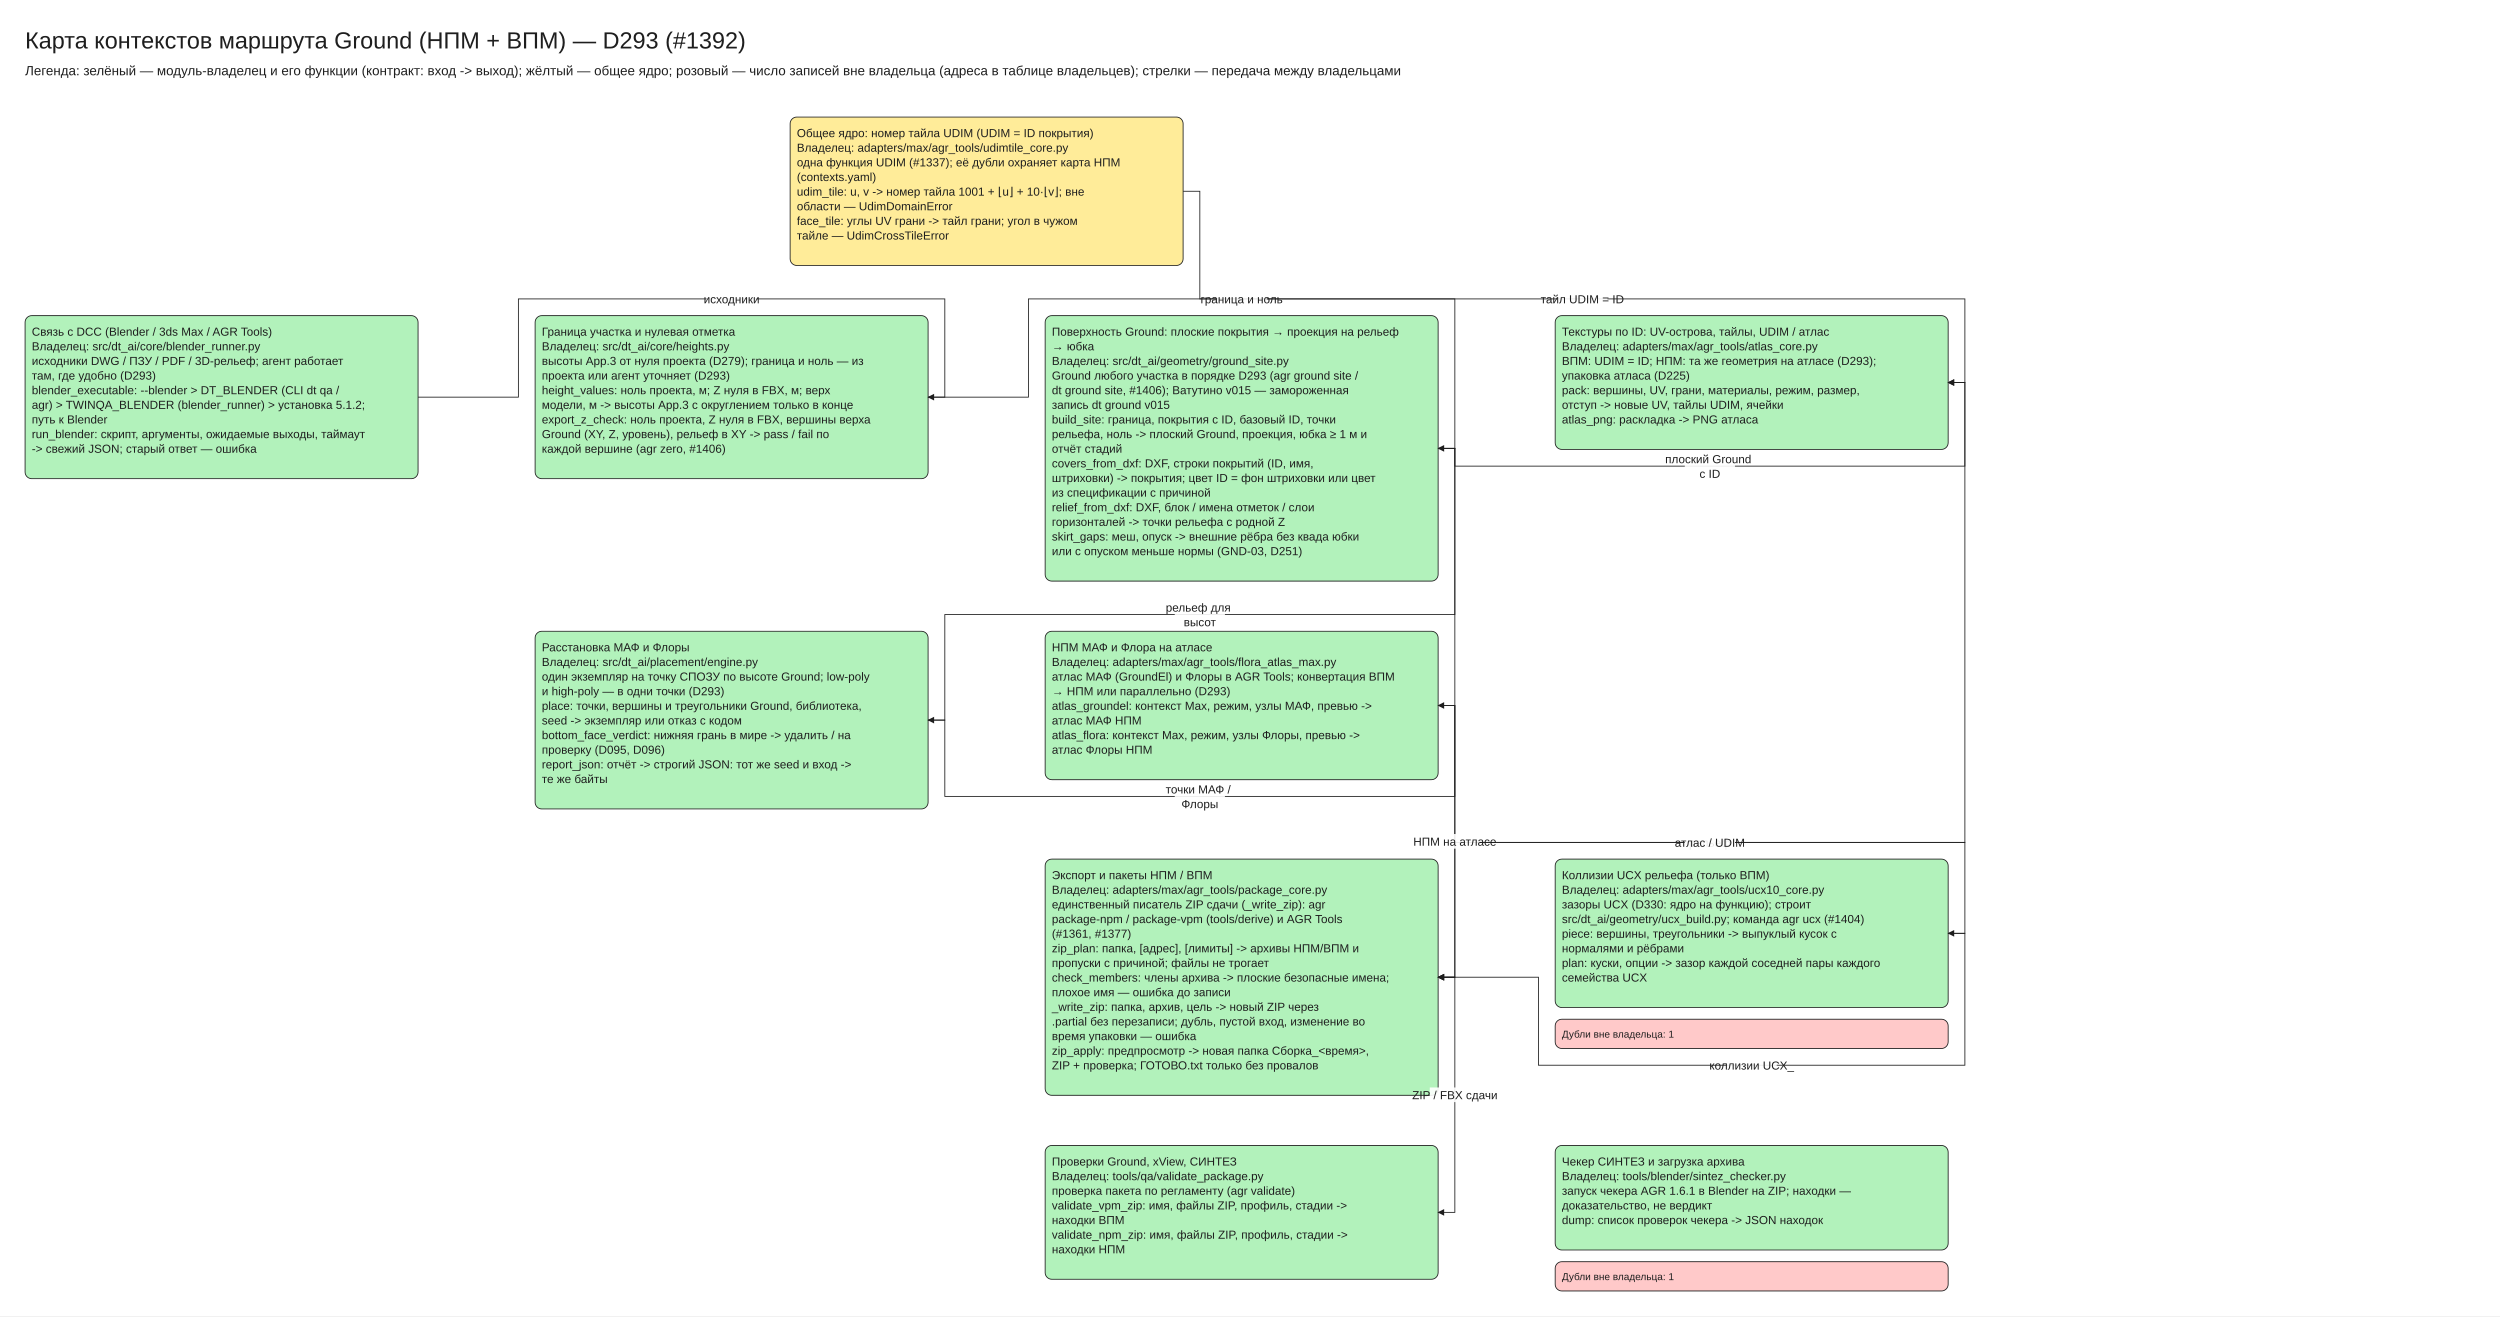
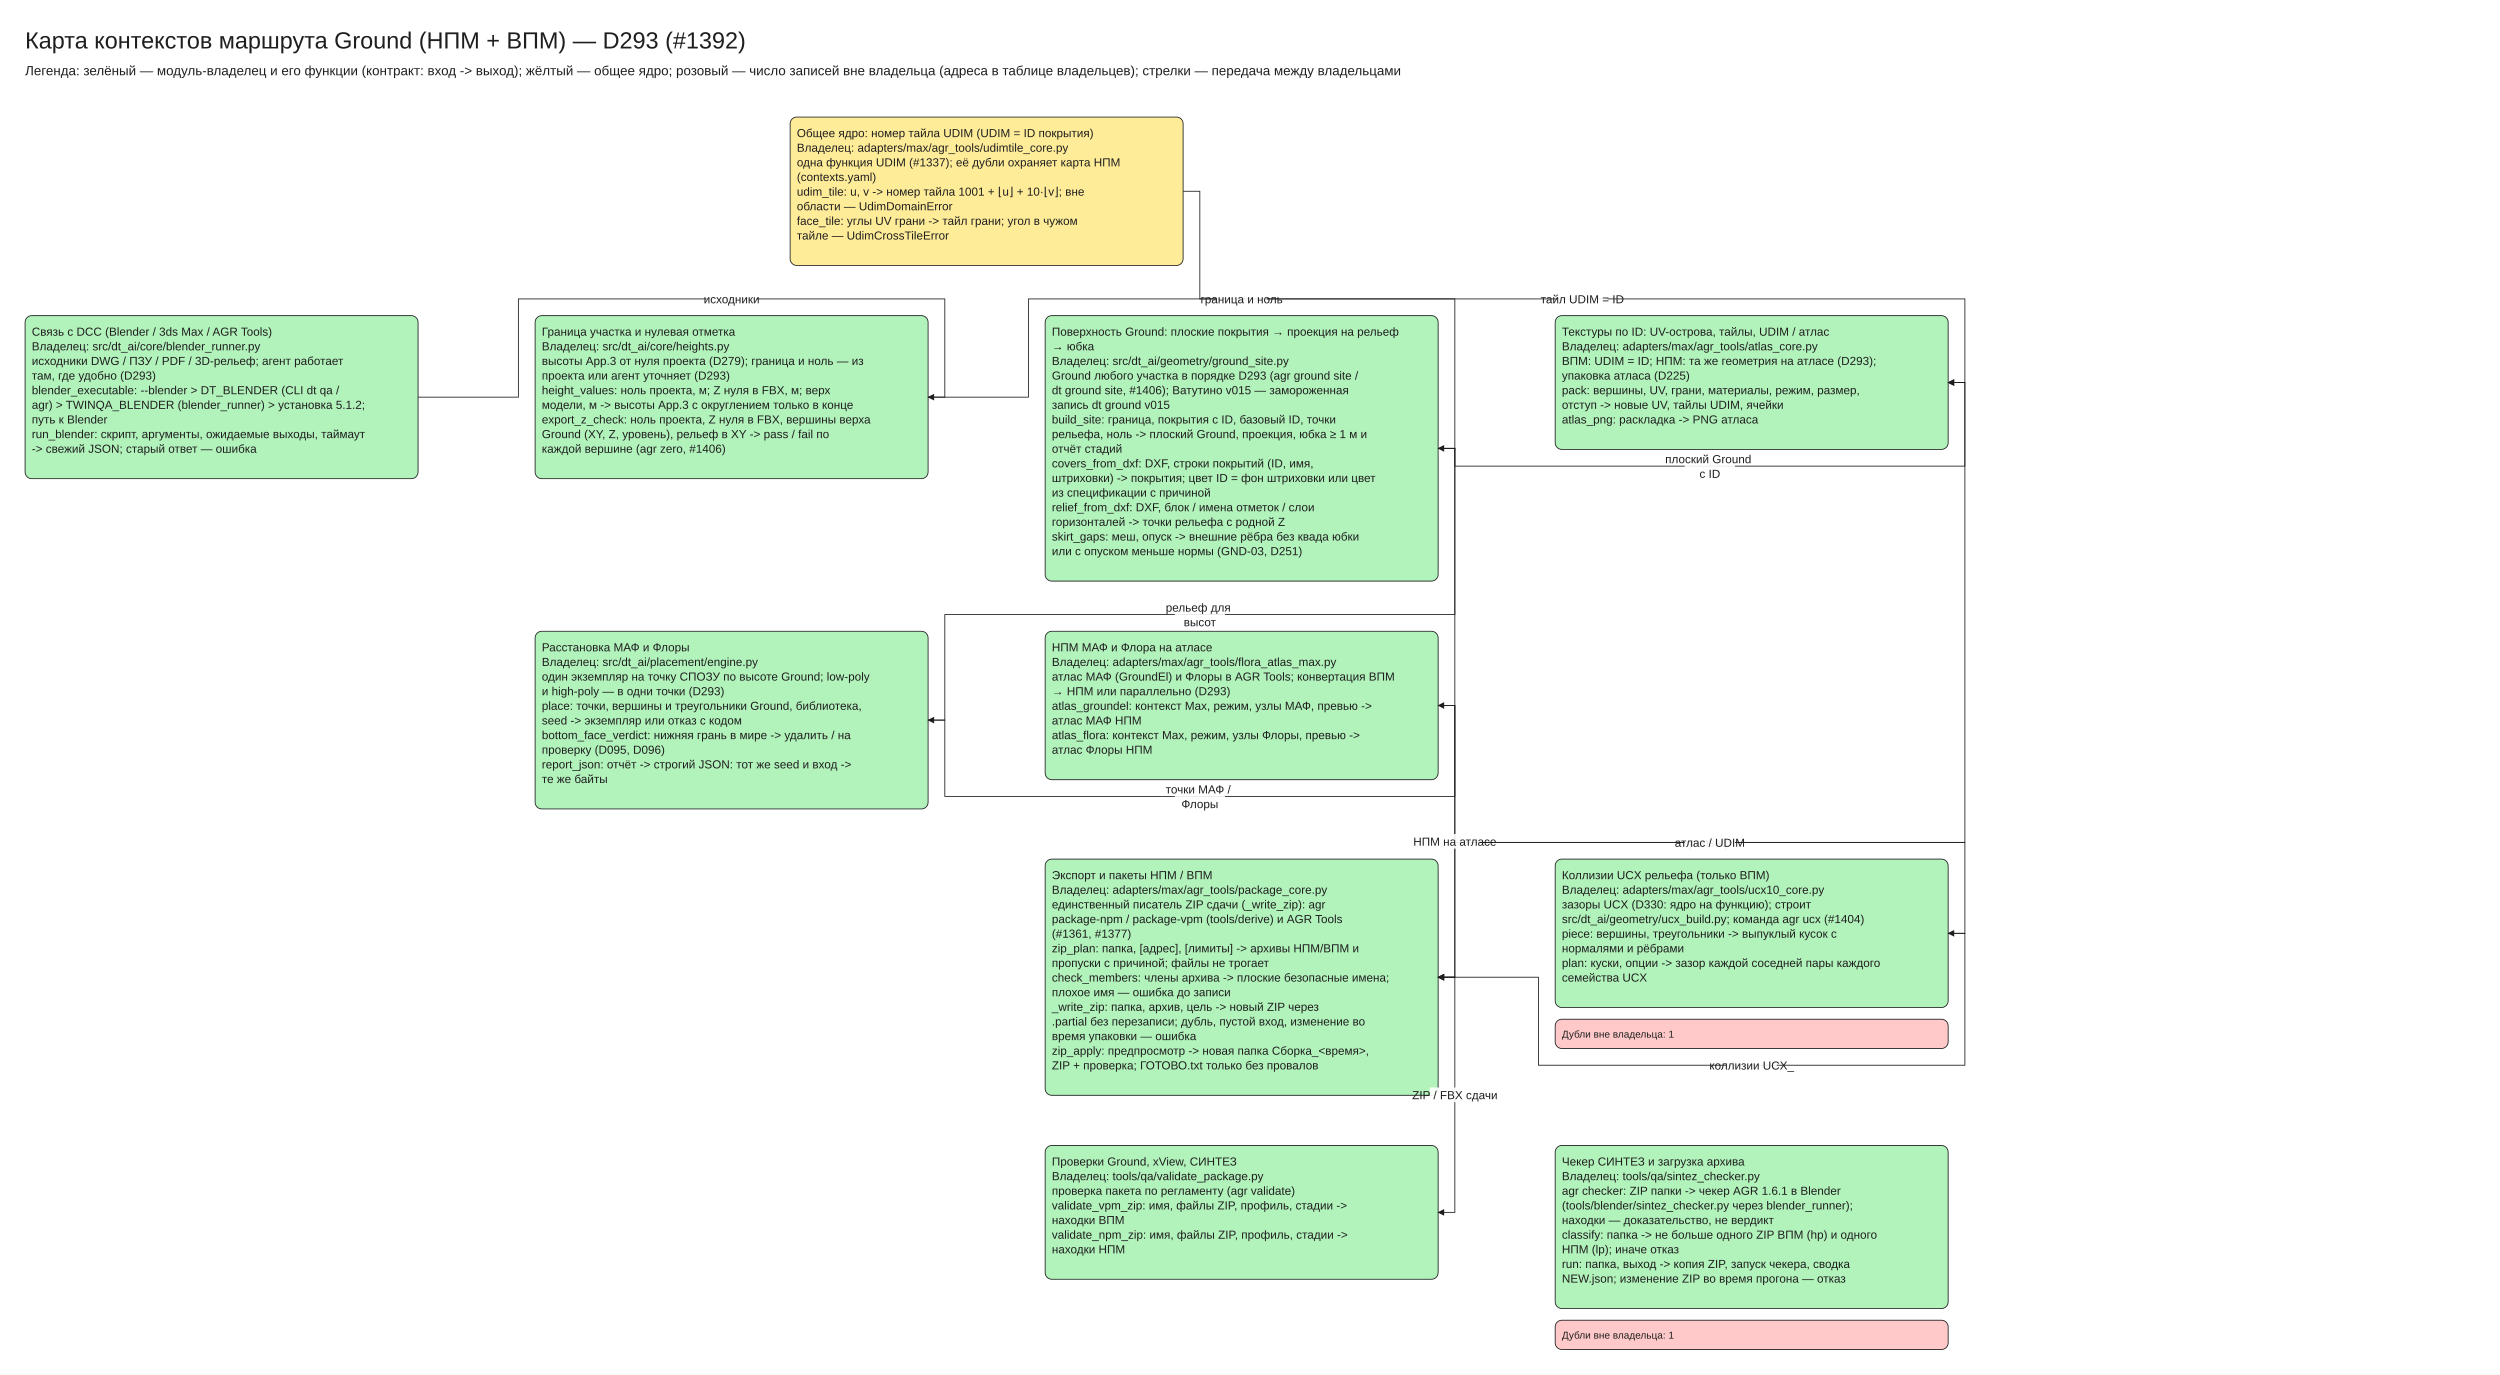
- <svg xmlns="http://www.w3.org/2000/svg" viewBox="10 -30 2990 1574" width="2990" height="1574" font-family="Segoe UI, Arial, sans-serif">
+ <svg xmlns="http://www.w3.org/2000/svg" viewBox="10 -30 2990 1644" width="2990" height="1644" font-family="Segoe UI, Arial, sans-serif">
  <defs>
    <marker id="arrow" viewBox="0 0 10 10" refX="9" refY="5" markerWidth="8" markerHeight="8" orient="auto-start-reverse">
      <path d="M0,0 L10,5 L0,10 z" fill="#1e1e1e" />
    </marker>
  </defs>
-   <rect x="10" y="-30" width="2990" height="1574" fill="#ffffff" />
+   <rect x="10" y="-30" width="2990" height="1644" fill="#ffffff" />
  <rect x="955.0" y="110" width="470" height="177.5" rx="8" fill="#ffec99" stroke="#1e1e1e" />
  <rect x="40.0" y="347.5" width="470" height="195.0" rx="8" fill="#b2f2bb" stroke="#1e1e1e" />
  <rect x="650.0" y="347.5" width="470" height="195.0" rx="8" fill="#b2f2bb" stroke="#1e1e1e" />
  <rect x="1260.0" y="347.5" width="470" height="317.5" rx="8" fill="#b2f2bb" stroke="#1e1e1e" />
  <rect x="1870.0" y="347.5" width="470" height="160.0" rx="8" fill="#b2f2bb" stroke="#1e1e1e" />
  <rect x="1260.0" y="725.0" width="470" height="177.5" rx="8" fill="#b2f2bb" stroke="#1e1e1e" />
  <rect x="650.0" y="725.0" width="470" height="212.5" rx="8" fill="#b2f2bb" stroke="#1e1e1e" />
  <rect x="1260.0" y="997.5" width="470" height="282.5" rx="8" fill="#b2f2bb" stroke="#1e1e1e" />
  <rect x="1870.0" y="997.5" width="470" height="177.5" rx="8" fill="#b2f2bb" stroke="#1e1e1e" />
  <rect x="1870.0" y="1189.0" width="470" height="35.0" rx="8" fill="#ffc9c9" stroke="#1e1e1e" />
-   <rect x="1870.0" y="1340.0" width="470" height="125.0" rx="8" fill="#b2f2bb" stroke="#1e1e1e" />
-   <rect x="1870.0" y="1479.0" width="470" height="35.0" rx="8" fill="#ffc9c9" stroke="#1e1e1e" />
+   <rect x="1870.0" y="1340.0" width="470" height="195.0" rx="8" fill="#b2f2bb" stroke="#1e1e1e" />
+   <rect x="1870.0" y="1549.0" width="470" height="35.0" rx="8" fill="#ffc9c9" stroke="#1e1e1e" />
  <rect x="1260.0" y="1340.0" width="470" height="160.0" rx="8" fill="#b2f2bb" stroke="#1e1e1e" />
  <polyline points="510.0,445.0 630.0,445.0 630.0,327.5 1140.0,327.5 1140.0,445.0 1120.0,445.0" fill="none" stroke="#1e1e1e" marker-end="url(#arrow)" />
  <polyline points="1120.0,445.0 1240.0,445.0 1240.0,327.5 1750.0,327.5 1750.0,506.25 1730.0,506.25" fill="none" stroke="#1e1e1e" marker-end="url(#arrow)" />
  <polyline points="1730.0,506.25 1750.0,506.25 1750.0,527.5 2360.0,527.5 2360.0,427.5 2340.0,427.5" fill="none" stroke="#1e1e1e" marker-end="url(#arrow)" />
  <polyline points="1425.0,198.75 1445.0,198.75 1445.0,327.5 2360.0,327.5 2360.0,427.5 2340.0,427.5" fill="none" stroke="#1e1e1e" marker-end="url(#arrow)" />
  <polyline points="1730.0,506.25 1750.0,506.25 1750.0,705.0 1140.0,705.0 1140.0,831.25 1120.0,831.25" fill="none" stroke="#1e1e1e" marker-end="url(#arrow)" />
  <polyline points="1730.0,506.25 1750.0,506.25 1750.0,977.5 2360.0,977.5 2360.0,1086.25 2340.0,1086.25" fill="none" stroke="#1e1e1e" marker-end="url(#arrow)" />
  <polyline points="1120.0,831.25 1140.0,831.25 1140.0,922.5 1750.0,922.5 1750.0,813.75 1730.0,813.75" fill="none" stroke="#1e1e1e" marker-end="url(#arrow)" />
  <polyline points="1730.0,813.75 1750.0,813.75 1750.0,1138.75 1730.0,1138.75" fill="none" stroke="#1e1e1e" marker-end="url(#arrow)" />
  <polyline points="2340.0,427.5 2360.0,427.5 2360.0,977.5 1750.0,977.5 1750.0,1138.75 1730.0,1138.75" fill="none" stroke="#1e1e1e" marker-end="url(#arrow)" />
  <polyline points="2340.0,1086.25 2360.0,1086.25 2360.0,1244.0 1850.0,1244.0 1850.0,1138.75 1730.0,1138.75" fill="none" stroke="#1e1e1e" marker-end="url(#arrow)" />
  <polyline points="1730.0,1138.75 1750.0,1138.75 1750.0,1420.0 1730.0,1420.0" fill="none" stroke="#1e1e1e" marker-end="url(#arrow)" />
  <text x="40" y="0" font-size="28" text-anchor="start" fill="#1e1e1e">
    <tspan x="40" dy="28">Карта контекстов маршрута Ground (НПМ + ВПМ) — D293 (#1392)</tspan>
  </text>
  <text x="40" y="44" font-size="16" text-anchor="start" fill="#1e1e1e">
    <tspan x="40" dy="16">Легенда: зелёный — модуль-владелец и его функции (контракт: вход -&gt; выход); жёлтый — общее ядро; розовый — число записей вне владельца (адреса в таблице владельцев); стрелки — передача между владельцами</tspan>
  </text>
  <text x="963.0" y="120.0" font-size="14" text-anchor="start" fill="#1e1e1e">
    <tspan x="963.0" dy="14">Общее ядро: номер тайла UDIM (UDIM = ID покрытия)</tspan>
    <tspan x="963.0" dy="17.5">Владелец: adapters/max/agr_tools/udimtile_core.py</tspan>
    <tspan x="963.0" dy="17.5">одна функция UDIM (#1337); её дубли охраняет карта НПМ</tspan>
    <tspan x="963.0" dy="17.5">(contexts.yaml)</tspan>
    <tspan x="963.0" dy="17.5" />
    <tspan x="963.0" dy="17.5">udim_tile: u, v -&gt; номер тайла 1001 + ⌊u⌋ + 10·⌊v⌋; вне</tspan>
    <tspan x="963.0" dy="17.5">области — UdimDomainError</tspan>
    <tspan x="963.0" dy="17.5">face_tile: углы UV грани -&gt; тайл грани; угол в чужом</tspan>
    <tspan x="963.0" dy="17.5">тайле — UdimCrossTileError</tspan>
  </text>
  <text x="48.0" y="357.5" font-size="14" text-anchor="start" fill="#1e1e1e">
    <tspan x="48.0" dy="14">Связь с DCC (Blender / 3ds Max / AGR Tools)</tspan>
    <tspan x="48.0" dy="17.5">Владелец: src/dt_ai/core/blender_runner.py</tspan>
    <tspan x="48.0" dy="17.5">исходники DWG / ПЗУ / PDF / 3D-рельеф; агент работает</tspan>
    <tspan x="48.0" dy="17.5">там, где удобно (D293)</tspan>
    <tspan x="48.0" dy="17.5" />
    <tspan x="48.0" dy="17.5">blender_executable: --blender &gt; DT_BLENDER (CLI dt qa /</tspan>
    <tspan x="48.0" dy="17.5">agr) &gt; TWINQA_BLENDER (blender_runner) &gt; установка 5.1.2;</tspan>
    <tspan x="48.0" dy="17.5">путь к Blender</tspan>
    <tspan x="48.0" dy="17.5">run_blender: скрипт, аргументы, ожидаемые выходы, таймаут</tspan>
    <tspan x="48.0" dy="17.5">-&gt; свежий JSON; старый ответ — ошибка</tspan>
  </text>
  <text x="658.0" y="357.5" font-size="14" text-anchor="start" fill="#1e1e1e">
    <tspan x="658.0" dy="14">Граница участка и нулевая отметка</tspan>
    <tspan x="658.0" dy="17.5">Владелец: src/dt_ai/core/heights.py</tspan>
    <tspan x="658.0" dy="17.5">высоты App.3 от нуля проекта (D279); граница и ноль — из</tspan>
    <tspan x="658.0" dy="17.5">проекта или агент уточняет (D293)</tspan>
    <tspan x="658.0" dy="17.5" />
    <tspan x="658.0" dy="17.5">height_values: ноль проекта, м; Z нуля в FBX, м; верх</tspan>
    <tspan x="658.0" dy="17.5">модели, м -&gt; высоты App.3 с округлением только в конце</tspan>
    <tspan x="658.0" dy="17.5">export_z_check: ноль проекта, Z нуля в FBX, вершины верха</tspan>
    <tspan x="658.0" dy="17.5">Ground (XY, Z, уровень), рельеф в XY -&gt; pass / fail по</tspan>
    <tspan x="658.0" dy="17.5">каждой вершине (agr zero, #1406)</tspan>
  </text>
  <text x="1268.0" y="357.5" font-size="14" text-anchor="start" fill="#1e1e1e">
    <tspan x="1268.0" dy="14">Поверхность Ground: плоские покрытия → проекция на рельеф</tspan>
    <tspan x="1268.0" dy="17.5">→ юбка</tspan>
    <tspan x="1268.0" dy="17.5">Владелец: src/dt_ai/geometry/ground_site.py</tspan>
    <tspan x="1268.0" dy="17.5">Ground любого участка в порядке D293 (agr ground site /</tspan>
    <tspan x="1268.0" dy="17.5">dt ground site, #1406); Ватутино v015 — замороженная</tspan>
    <tspan x="1268.0" dy="17.5">запись dt ground v015</tspan>
    <tspan x="1268.0" dy="17.5" />
    <tspan x="1268.0" dy="17.5">build_site: граница, покрытия с ID, базовый ID, точки</tspan>
    <tspan x="1268.0" dy="17.5">рельефа, ноль -&gt; плоский Ground, проекция, юбка ≥ 1 м и</tspan>
    <tspan x="1268.0" dy="17.5">отчёт стадий</tspan>
    <tspan x="1268.0" dy="17.5">covers_from_dxf: DXF, строки покрытий (ID, имя,</tspan>
    <tspan x="1268.0" dy="17.5">штриховки) -&gt; покрытия; цвет ID = фон штриховки или цвет</tspan>
    <tspan x="1268.0" dy="17.5">из спецификации с причиной</tspan>
    <tspan x="1268.0" dy="17.5">relief_from_dxf: DXF, блок / имена отметок / слои</tspan>
    <tspan x="1268.0" dy="17.5">горизонталей -&gt; точки рельефа с родной Z</tspan>
    <tspan x="1268.0" dy="17.5">skirt_gaps: меш, опуск -&gt; внешние рёбра без квада юбки</tspan>
    <tspan x="1268.0" dy="17.5">или с опуском меньше нормы (GND-03, D251)</tspan>
  </text>
  <text x="1878.0" y="357.5" font-size="14" text-anchor="start" fill="#1e1e1e">
    <tspan x="1878.0" dy="14">Текстуры по ID: UV-острова, тайлы, UDIM / атлас</tspan>
    <tspan x="1878.0" dy="17.5">Владелец: adapters/max/agr_tools/atlas_core.py</tspan>
    <tspan x="1878.0" dy="17.5">ВПМ: UDIM = ID; НПМ: та же геометрия на атласе (D293);</tspan>
    <tspan x="1878.0" dy="17.5">упаковка атласа (D225)</tspan>
    <tspan x="1878.0" dy="17.5" />
    <tspan x="1878.0" dy="17.5">pack: вершины, UV, грани, материалы, режим, размер,</tspan>
    <tspan x="1878.0" dy="17.5">отступ -&gt; новые UV, тайлы UDIM, ячейки</tspan>
    <tspan x="1878.0" dy="17.5">atlas_png: раскладка -&gt; PNG атласа</tspan>
  </text>
  <text x="1268.0" y="735.0" font-size="14" text-anchor="start" fill="#1e1e1e">
    <tspan x="1268.0" dy="14">НПМ МАФ и Флора на атласе</tspan>
    <tspan x="1268.0" dy="17.5">Владелец: adapters/max/agr_tools/flora_atlas_max.py</tspan>
    <tspan x="1268.0" dy="17.5">атлас МАФ (GroundEl) и Флоры в AGR Tools; конвертация ВПМ</tspan>
    <tspan x="1268.0" dy="17.5">→ НПМ или параллельно (D293)</tspan>
    <tspan x="1268.0" dy="17.5" />
    <tspan x="1268.0" dy="17.5">atlas_groundel: контекст Max, режим, узлы МАФ, превью -&gt;</tspan>
    <tspan x="1268.0" dy="17.5">атлас МАФ НПМ</tspan>
    <tspan x="1268.0" dy="17.5">atlas_flora: контекст Max, режим, узлы Флоры, превью -&gt;</tspan>
    <tspan x="1268.0" dy="17.5">атлас Флоры НПМ</tspan>
  </text>
  <text x="658.0" y="735.0" font-size="14" text-anchor="start" fill="#1e1e1e">
    <tspan x="658.0" dy="14">Расстановка МАФ и Флоры</tspan>
    <tspan x="658.0" dy="17.5">Владелец: src/dt_ai/placement/engine.py</tspan>
    <tspan x="658.0" dy="17.5">один экземпляр на точку СПОЗУ по высоте Ground; low-poly</tspan>
    <tspan x="658.0" dy="17.5">и high-poly — в одни точки (D293)</tspan>
    <tspan x="658.0" dy="17.5" />
    <tspan x="658.0" dy="17.5">place: точки, вершины и треугольники Ground, библиотека,</tspan>
    <tspan x="658.0" dy="17.5">seed -&gt; экземпляр или отказ с кодом</tspan>
    <tspan x="658.0" dy="17.5">bottom_face_verdict: нижняя грань в мире -&gt; удалить / на</tspan>
    <tspan x="658.0" dy="17.5">проверку (D095, D096)</tspan>
    <tspan x="658.0" dy="17.5">report_json: отчёт -&gt; строгий JSON: тот же seed и вход -&gt;</tspan>
    <tspan x="658.0" dy="17.5">те же байты</tspan>
  </text>
  <text x="1268.0" y="1007.5" font-size="14" text-anchor="start" fill="#1e1e1e">
    <tspan x="1268.0" dy="14">Экспорт и пакеты НПМ / ВПМ</tspan>
    <tspan x="1268.0" dy="17.5">Владелец: adapters/max/agr_tools/package_core.py</tspan>
    <tspan x="1268.0" dy="17.5">единственный писатель ZIP сдачи (_write_zip): agr</tspan>
    <tspan x="1268.0" dy="17.5">package-npm / package-vpm (tools/derive) и AGR Tools</tspan>
    <tspan x="1268.0" dy="17.5">(#1361, #1377)</tspan>
    <tspan x="1268.0" dy="17.5" />
    <tspan x="1268.0" dy="17.5">zip_plan: папка, [адрес], [лимиты] -&gt; архивы НПМ/ВПМ и</tspan>
    <tspan x="1268.0" dy="17.5">пропуски с причиной; файлы не трогает</tspan>
    <tspan x="1268.0" dy="17.5">check_members: члены архива -&gt; плоские безопасные имена;</tspan>
    <tspan x="1268.0" dy="17.5">плохое имя — ошибка до записи</tspan>
    <tspan x="1268.0" dy="17.5">_write_zip: папка, архив, цель -&gt; новый ZIP через</tspan>
    <tspan x="1268.0" dy="17.5">.partial без перезаписи; дубль, пустой вход, изменение во</tspan>
    <tspan x="1268.0" dy="17.5">время упаковки — ошибка</tspan>
    <tspan x="1268.0" dy="17.5">zip_apply: предпросмотр -&gt; новая папка Сборка_&lt;время&gt;,</tspan>
    <tspan x="1268.0" dy="17.5">ZIP + проверка; ГОТОВО.txt только без провалов</tspan>
  </text>
  <text x="1878.0" y="1007.5" font-size="14" text-anchor="start" fill="#1e1e1e">
    <tspan x="1878.0" dy="14">Коллизии UCX рельефа (только ВПМ)</tspan>
    <tspan x="1878.0" dy="17.5">Владелец: adapters/max/agr_tools/ucx10_core.py</tspan>
    <tspan x="1878.0" dy="17.5">зазоры UCX (D330: ядро на функцию); строит</tspan>
    <tspan x="1878.0" dy="17.5">src/dt_ai/geometry/ucx_build.py; команда agr ucx (#1404)</tspan>
    <tspan x="1878.0" dy="17.5" />
    <tspan x="1878.0" dy="17.5">piece: вершины, треугольники -&gt; выпуклый кусок с</tspan>
    <tspan x="1878.0" dy="17.5">нормалями и рёбрами</tspan>
    <tspan x="1878.0" dy="17.5">plan: куски, опции -&gt; зазор каждой соседней пары каждого</tspan>
    <tspan x="1878.0" dy="17.5">семейства UCX</tspan>
  </text>
  <text x="1878.0" y="1199.0" font-size="12" text-anchor="start" fill="#1e1e1e">
    <tspan x="1878.0" dy="12">Дубли вне владельца: 1</tspan>
  </text>
  <text x="1878.0" y="1350.0" font-size="14" text-anchor="start" fill="#1e1e1e">
    <tspan x="1878.0" dy="14">Чекер СИНТЕЗ и загрузка архива</tspan>
-     <tspan x="1878.0" dy="17.5">Владелец: tools/blender/sintez_checker.py</tspan>
-     <tspan x="1878.0" dy="17.5">запуск чекера AGR 1.6.1 в Blender на ZIP; находки —</tspan>
-     <tspan x="1878.0" dy="17.5">доказательство, не вердикт</tspan>
+     <tspan x="1878.0" dy="17.5">Владелец: tools/qa/sintez_checker.py</tspan>
+     <tspan x="1878.0" dy="17.5">agr checker: ZIP папки -&gt; чекер AGR 1.6.1 в Blender</tspan>
+     <tspan x="1878.0" dy="17.5">(tools/blender/sintez_checker.py через blender_runner);</tspan>
+     <tspan x="1878.0" dy="17.5">находки — доказательство, не вердикт</tspan>
    <tspan x="1878.0" dy="17.5" />
-     <tspan x="1878.0" dy="17.5">dump: список проверок чекера -&gt; JSON находок</tspan>
-   </text>
-   <text x="1878.0" y="1489.0" font-size="12" text-anchor="start" fill="#1e1e1e">
+     <tspan x="1878.0" dy="17.5">classify: папка -&gt; не больше одного ZIP ВПМ (hp) и одного</tspan>
+     <tspan x="1878.0" dy="17.5">НПМ (lp); иначе отказ</tspan>
+     <tspan x="1878.0" dy="17.5">run: папка, выход -&gt; копия ZIP, запуск чекера, сводка</tspan>
+     <tspan x="1878.0" dy="17.5">NEW.json; изменение ZIP во время прогона — отказ</tspan>
+   </text>
+   <text x="1878.0" y="1559.0" font-size="12" text-anchor="start" fill="#1e1e1e">
    <tspan x="1878.0" dy="12">Дубли вне владельца: 1</tspan>
  </text>
  <text x="1268.0" y="1350.0" font-size="14" text-anchor="start" fill="#1e1e1e">
    <tspan x="1268.0" dy="14">Проверки Ground, xView, СИНТЕЗ</tspan>
    <tspan x="1268.0" dy="17.5">Владелец: tools/qa/validate_package.py</tspan>
    <tspan x="1268.0" dy="17.5">проверка пакета по регламенту (agr validate)</tspan>
    <tspan x="1268.0" dy="17.5" />
    <tspan x="1268.0" dy="17.5">validate_vpm_zip: имя, файлы ZIP, профиль, стадии -&gt;</tspan>
    <tspan x="1268.0" dy="17.5">находки ВПМ</tspan>
    <tspan x="1268.0" dy="17.5">validate_npm_zip: имя, файлы ZIP, профиль, стадии -&gt;</tspan>
    <tspan x="1268.0" dy="17.5">находки НПМ</tspan>
  </text>
  <rect x="855.0" y="318.75" width="60" height="17.5" fill="#ffffff" opacity="0.9" />
  <text x="885.0" y="318.75" font-size="14" text-anchor="middle" fill="#1e1e1e">
    <tspan x="885.0" dy="14">исходники</tspan>
  </text>
  <rect x="1465.0" y="318.75" width="60" height="17.5" fill="#ffffff" opacity="0.9" />
  <text x="1495.0" y="318.75" font-size="14" text-anchor="middle" fill="#1e1e1e">
    <tspan x="1495.0" dy="14">граница и ноль</tspan>
  </text>
  <rect x="2025.0" y="510.0" width="60" height="35.0" fill="#ffffff" opacity="0.9" />
  <text x="2055.0" y="510.0" font-size="14" text-anchor="middle" fill="#1e1e1e">
    <tspan x="2055.0" dy="14">плоский Ground</tspan>
    <tspan x="2055.0" dy="17.5">с ID</tspan>
  </text>
  <rect x="1872.5" y="318.75" width="60" height="17.5" fill="#ffffff" opacity="0.9" />
  <text x="1902.5" y="318.75" font-size="14" text-anchor="middle" fill="#1e1e1e">
    <tspan x="1902.5" dy="14">тайл UDIM = ID</tspan>
  </text>
  <rect x="1415.0" y="687.5" width="60" height="35.0" fill="#ffffff" opacity="0.9" />
  <text x="1445.0" y="687.5" font-size="14" text-anchor="middle" fill="#1e1e1e">
    <tspan x="1445.0" dy="14">рельеф для</tspan>
    <tspan x="1445.0" dy="17.5">высот</tspan>
  </text>
  <rect x="2025.0" y="968.75" width="60" height="17.5" fill="#ffffff" opacity="0.9" />
  <text x="2055.0" y="968.75" font-size="14" text-anchor="middle" fill="#1e1e1e">
    <tspan x="2055.0" dy="14">рельеф</tspan>
  </text>
  <rect x="1415.0" y="905.0" width="60" height="35.0" fill="#ffffff" opacity="0.9" />
  <text x="1445.0" y="905.0" font-size="14" text-anchor="middle" fill="#1e1e1e">
    <tspan x="1445.0" dy="14">точки МАФ /</tspan>
    <tspan x="1445.0" dy="17.5">Флоры</tspan>
  </text>
  <rect x="1720.0" y="967.5" width="60" height="17.5" fill="#ffffff" opacity="0.9" />
  <text x="1750.0" y="967.5" font-size="14" text-anchor="middle" fill="#1e1e1e">
    <tspan x="1750.0" dy="14">НПМ на атласе</tspan>
  </text>
  <rect x="2025.0" y="968.75" width="60" height="17.5" fill="#ffffff" opacity="0.9" />
  <text x="2055.0" y="968.75" font-size="14" text-anchor="middle" fill="#1e1e1e">
    <tspan x="2055.0" dy="14">атлас / UDIM</tspan>
  </text>
  <rect x="2075.0" y="1235.25" width="60" height="17.5" fill="#ffffff" opacity="0.9" />
  <text x="2105.0" y="1235.25" font-size="14" text-anchor="middle" fill="#1e1e1e">
    <tspan x="2105.0" dy="14">коллизии UCX_</tspan>
  </text>
  <rect x="1720.0" y="1270.62" width="60" height="17.5" fill="#ffffff" opacity="0.9" />
  <text x="1750.0" y="1270.62" font-size="14" text-anchor="middle" fill="#1e1e1e">
    <tspan x="1750.0" dy="14">ZIP / FBX сдачи</tspan>
  </text>
</svg>
